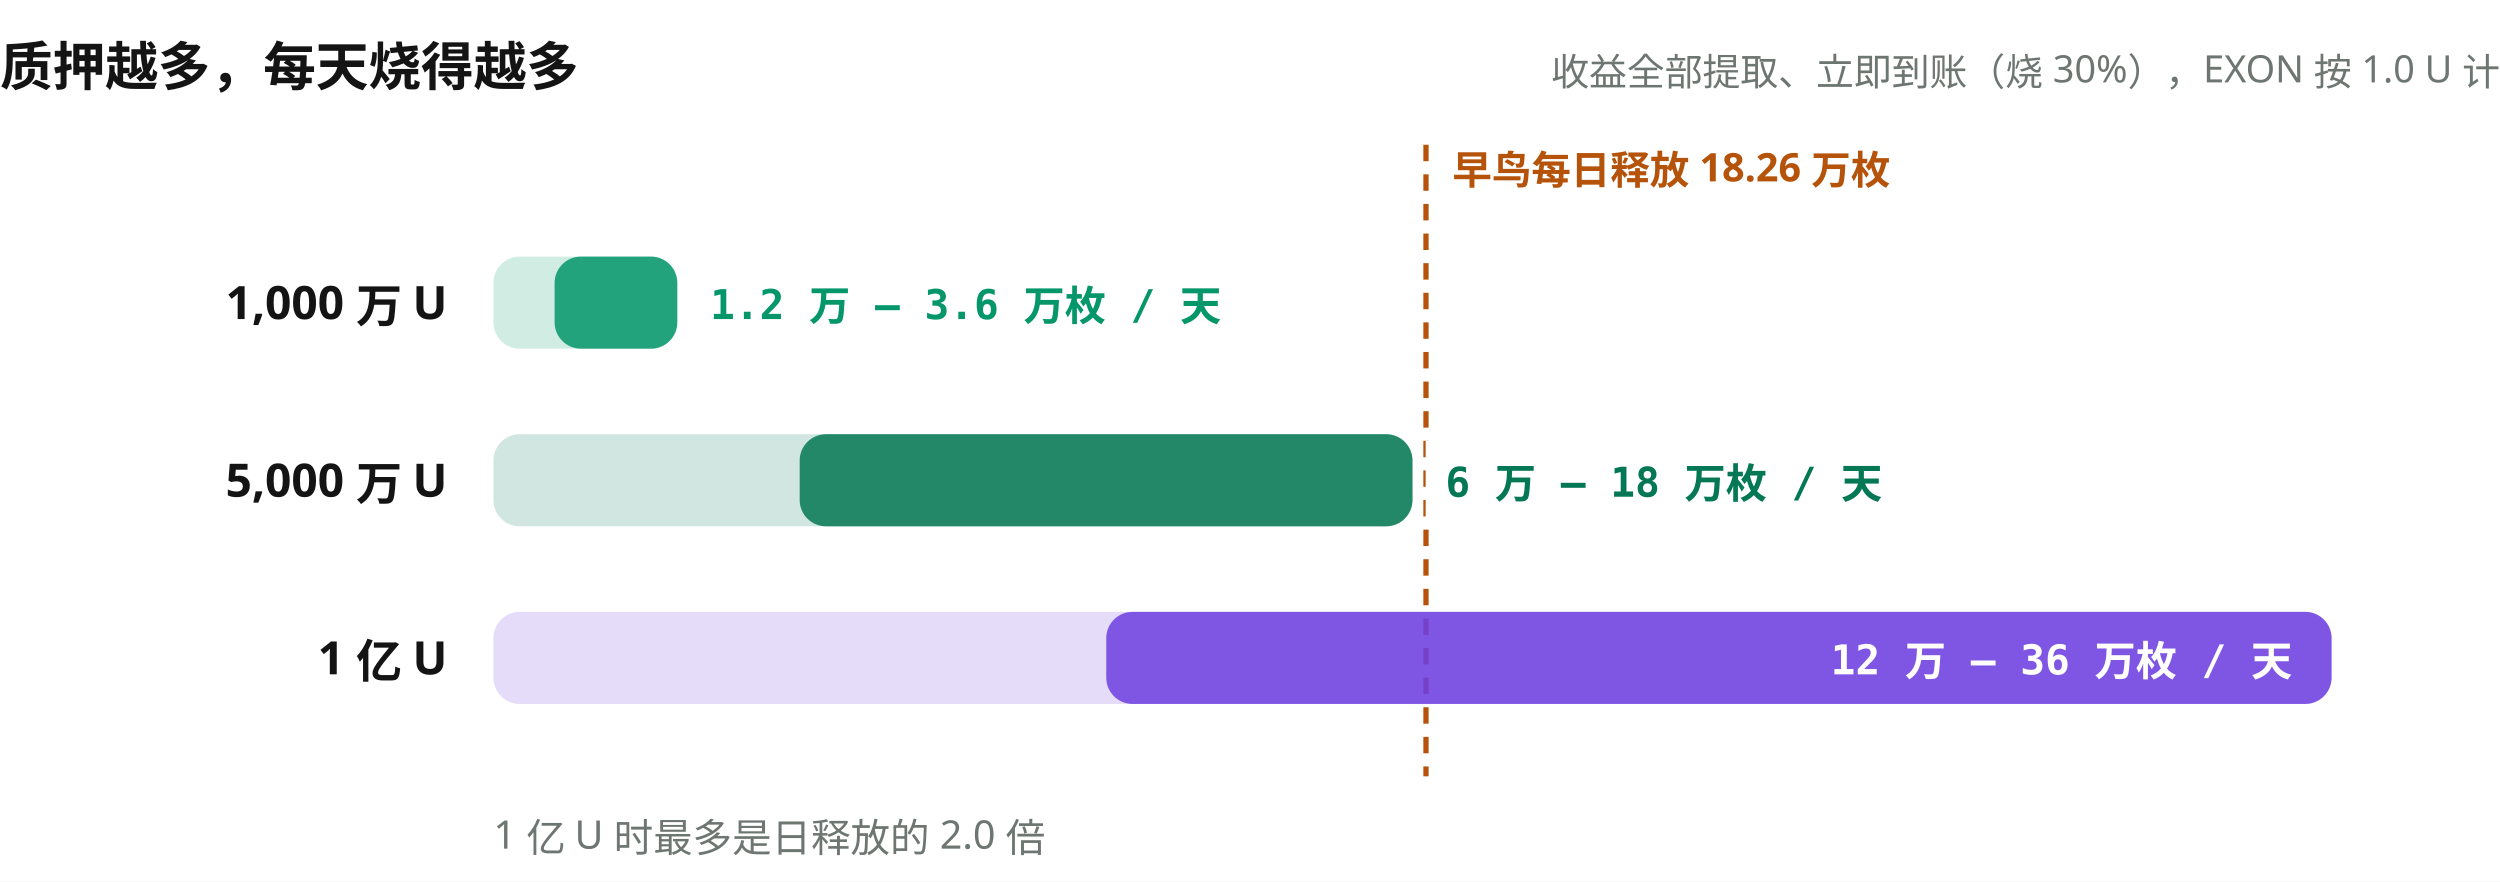
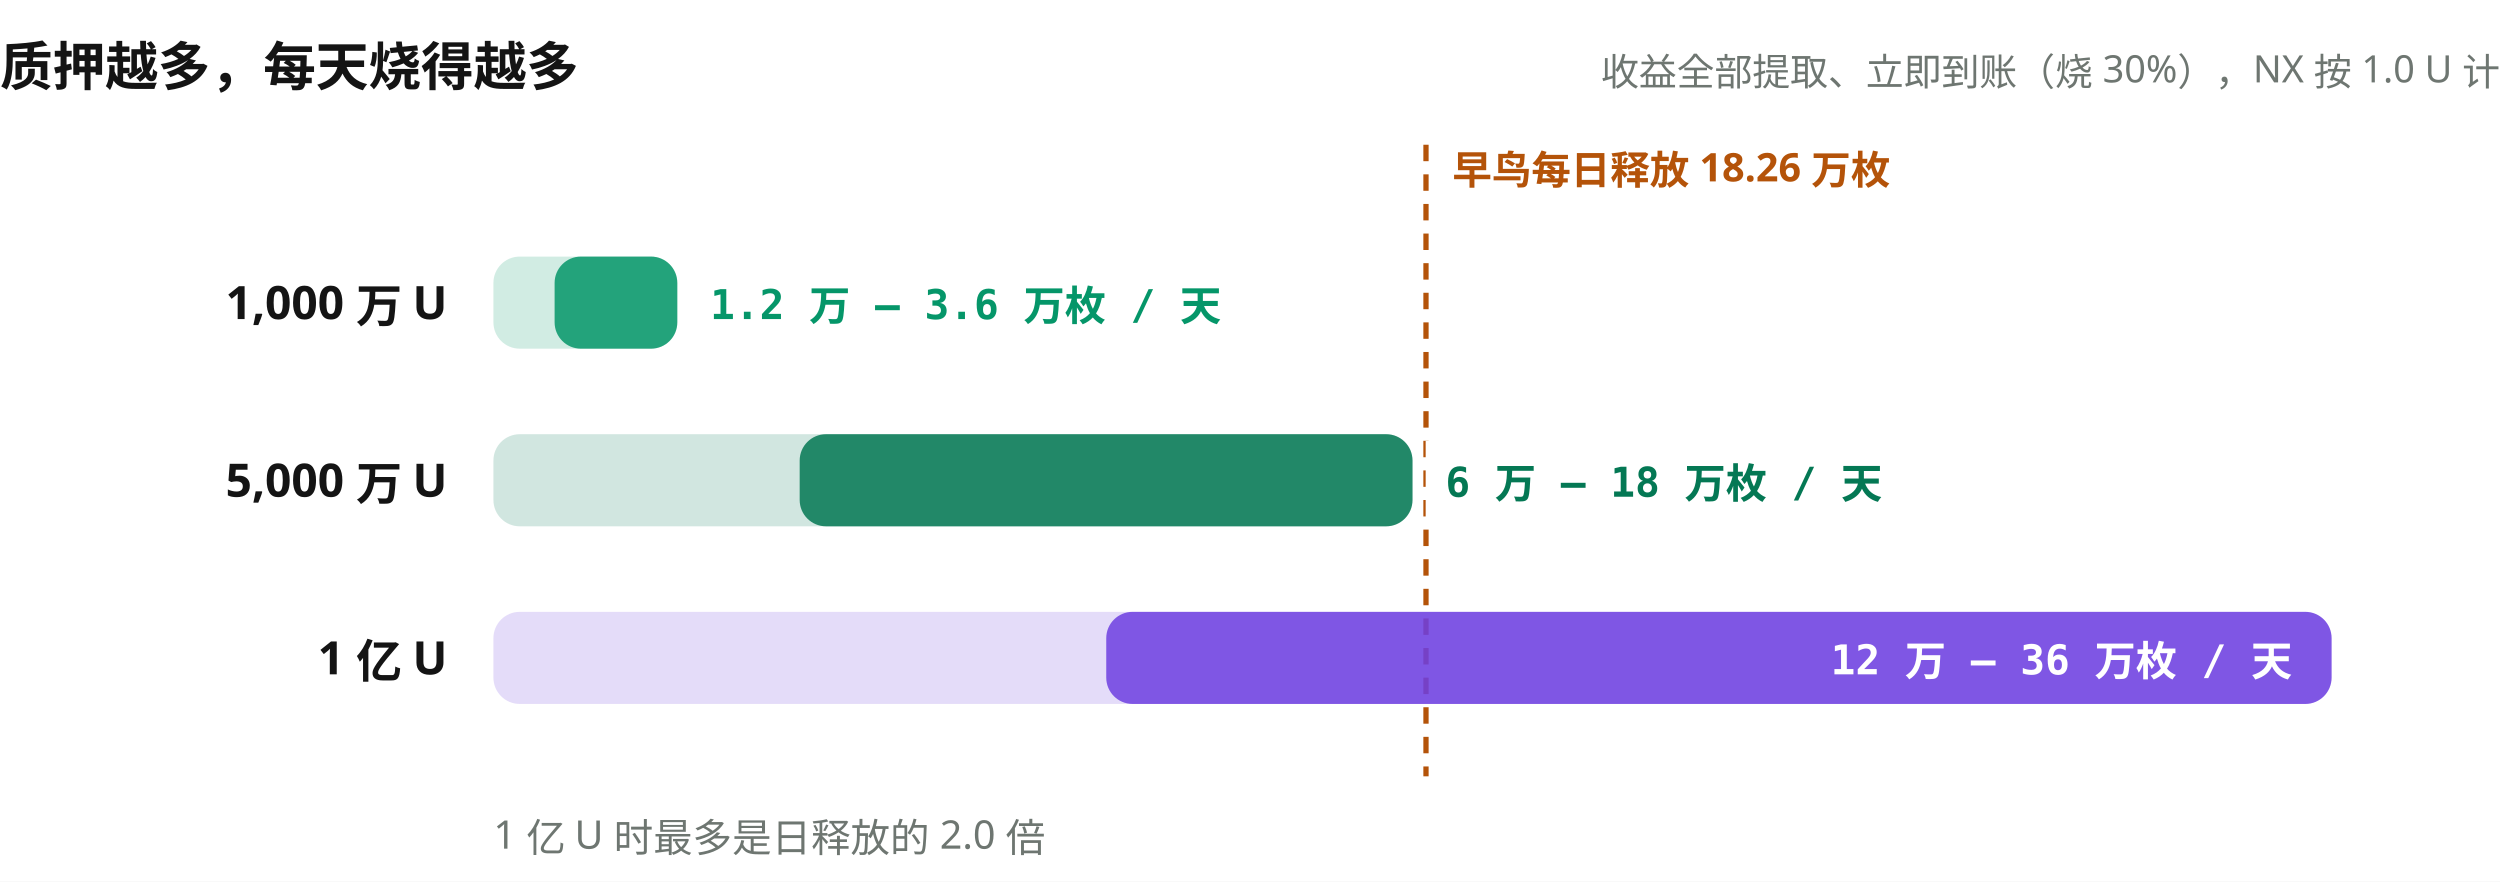
<svg xmlns="http://www.w3.org/2000/svg" viewBox="0 0 760 268" width="760" height="268" style="display:block;background:#FFFFFF">
  <rect width="760" height="268" fill="#FFFFFF" />
  <text x="0" y="26" font-size="16" fill="#141414" font-family="'PingFang SC','Hiragino Sans GB','Noto Sans SC',sans-serif" text-anchor="start" font-weight="700" letter-spacing="0">质押越多，每天烧得越多</text>
-   <text x="760" y="26" font-size="11.5" fill="#6E7671" font-family="'PingFang SC','Hiragino Sans GB','Noto Sans SC',sans-serif" text-anchor="end" font-weight="400" letter-spacing="0">收益全部提取、立即到账（烧 30%），EXON 按 1.0 U 计</text>
+   <text x="760" y="26" font-size="11.5" fill="#6E7671" font-family="'PingFang SC','Hiragino Sans GB','Noto Sans SC',sans-serif" text-anchor="end" font-weight="400" letter-spacing="0">收益全部提取、立即到账（烧 30%），NX 按 1.0 U 计</text>
  <line x1="433.5" y1="44" x2="433.5" y2="236" stroke="#B45309" stroke-width="1.6" stroke-dasharray="5 4" />
  <text x="441.523" y="56" font-size="12" fill="#B45309" font-family="'PingFang SC','Hiragino Sans GB','Noto Sans SC',sans-serif" text-anchor="start" font-weight="700" letter-spacing="0">早鸟每日释放 18.26 万枚</text>
  <text x="136" y="97" font-size="14" fill="#141414" font-family="'PingFang SC','Hiragino Sans GB','Noto Sans SC',sans-serif" text-anchor="end" font-weight="700" letter-spacing="0">1,000 万 U</text>
  <rect x="150.0" y="78" width="55.9" height="28" rx="8" fill="#059669" fill-opacity=".18" />
  <rect x="168.6" y="78" width="37.3" height="28" rx="8" fill="#059669" fill-opacity=".85" />
  <rect x="209.9" y="80" width="173.3" height="24" fill="#FFFFFF" />
  <text x="215.882" y="97" font-size="12.5" fill="#059669" font-family="'JetBrains Mono','SF Mono',Menlo,monospace" text-anchor="start" font-weight="700" letter-spacing="0">1.2 万 – 3.6 万枚 / 天</text>
  <text x="136" y="151" font-size="14" fill="#141414" font-family="'PingFang SC','Hiragino Sans GB','Noto Sans SC',sans-serif" text-anchor="end" font-weight="700" letter-spacing="0">5,000 万 U</text>
  <rect x="150.0" y="132" width="279.4" height="28" rx="8" fill="#047854" fill-opacity=".18" />
  <rect x="243.1" y="132" width="186.3" height="28" rx="8" fill="#047854" fill-opacity=".85" />
  <rect x="433.4" y="134" width="150.5" height="24" fill="#FFFFFF" />
  <text x="439.412" y="151" font-size="12.5" fill="#047854" font-family="'JetBrains Mono','SF Mono',Menlo,monospace" text-anchor="start" font-weight="700" letter-spacing="0">6 万 – 18 万枚 / 天</text>
  <text x="136" y="205" font-size="14" fill="#141414" font-family="'PingFang SC','Hiragino Sans GB','Noto Sans SC',sans-serif" text-anchor="end" font-weight="700" letter-spacing="0">1 亿 U</text>
  <rect x="150.0" y="186" width="558.8" height="28" rx="8" fill="#6D3FE0" fill-opacity=".18" />
  <rect x="336.3" y="186" width="372.5" height="28" rx="8" fill="#6D3FE0" fill-opacity=".85" />
  <text x="696.824" y="205" font-size="12.5" fill="#FFFFFF" font-family="'JetBrains Mono','SF Mono',Menlo,monospace" text-anchor="end" font-weight="700" letter-spacing="0">12 万 – 36 万枚 / 天</text>
  <text x="150" y="258" font-size="12" fill="#6E7671" font-family="'PingFang SC','Hiragino Sans GB','Noto Sans SC',sans-serif" text-anchor="start" font-weight="400" letter-spacing="0">1 亿 U 时最多是日释放的 2.0 倍</text>
</svg>
